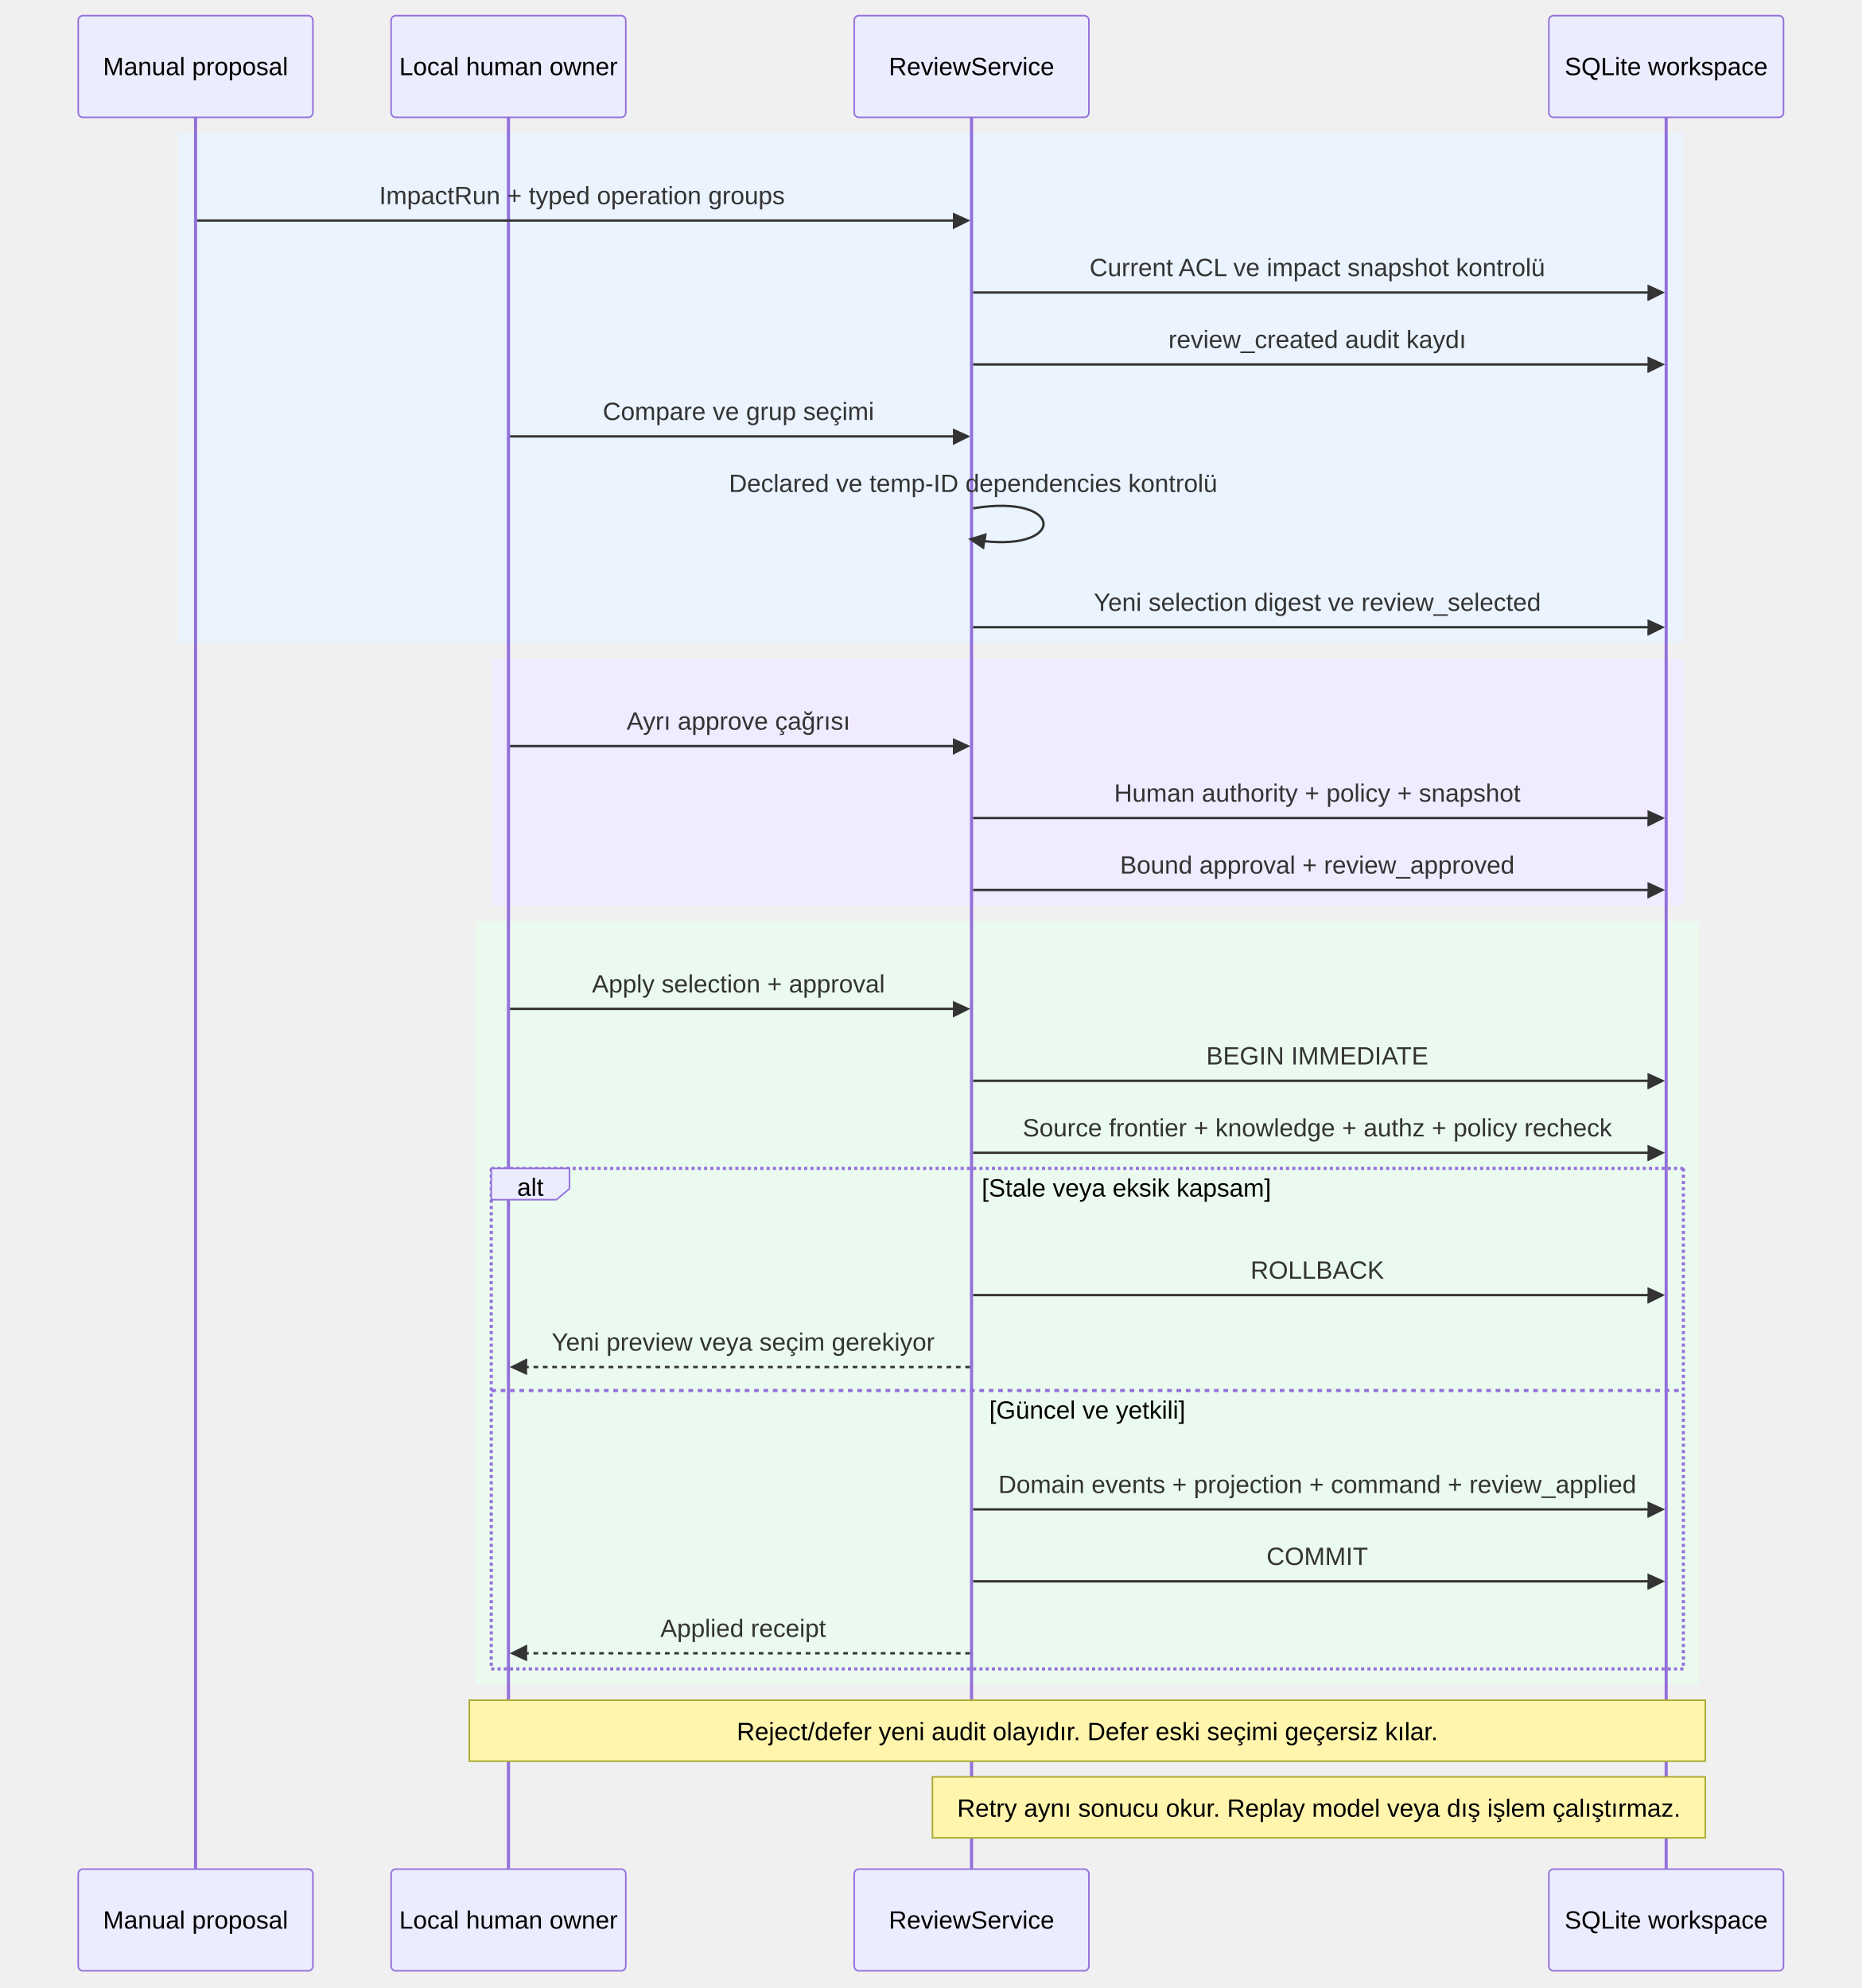
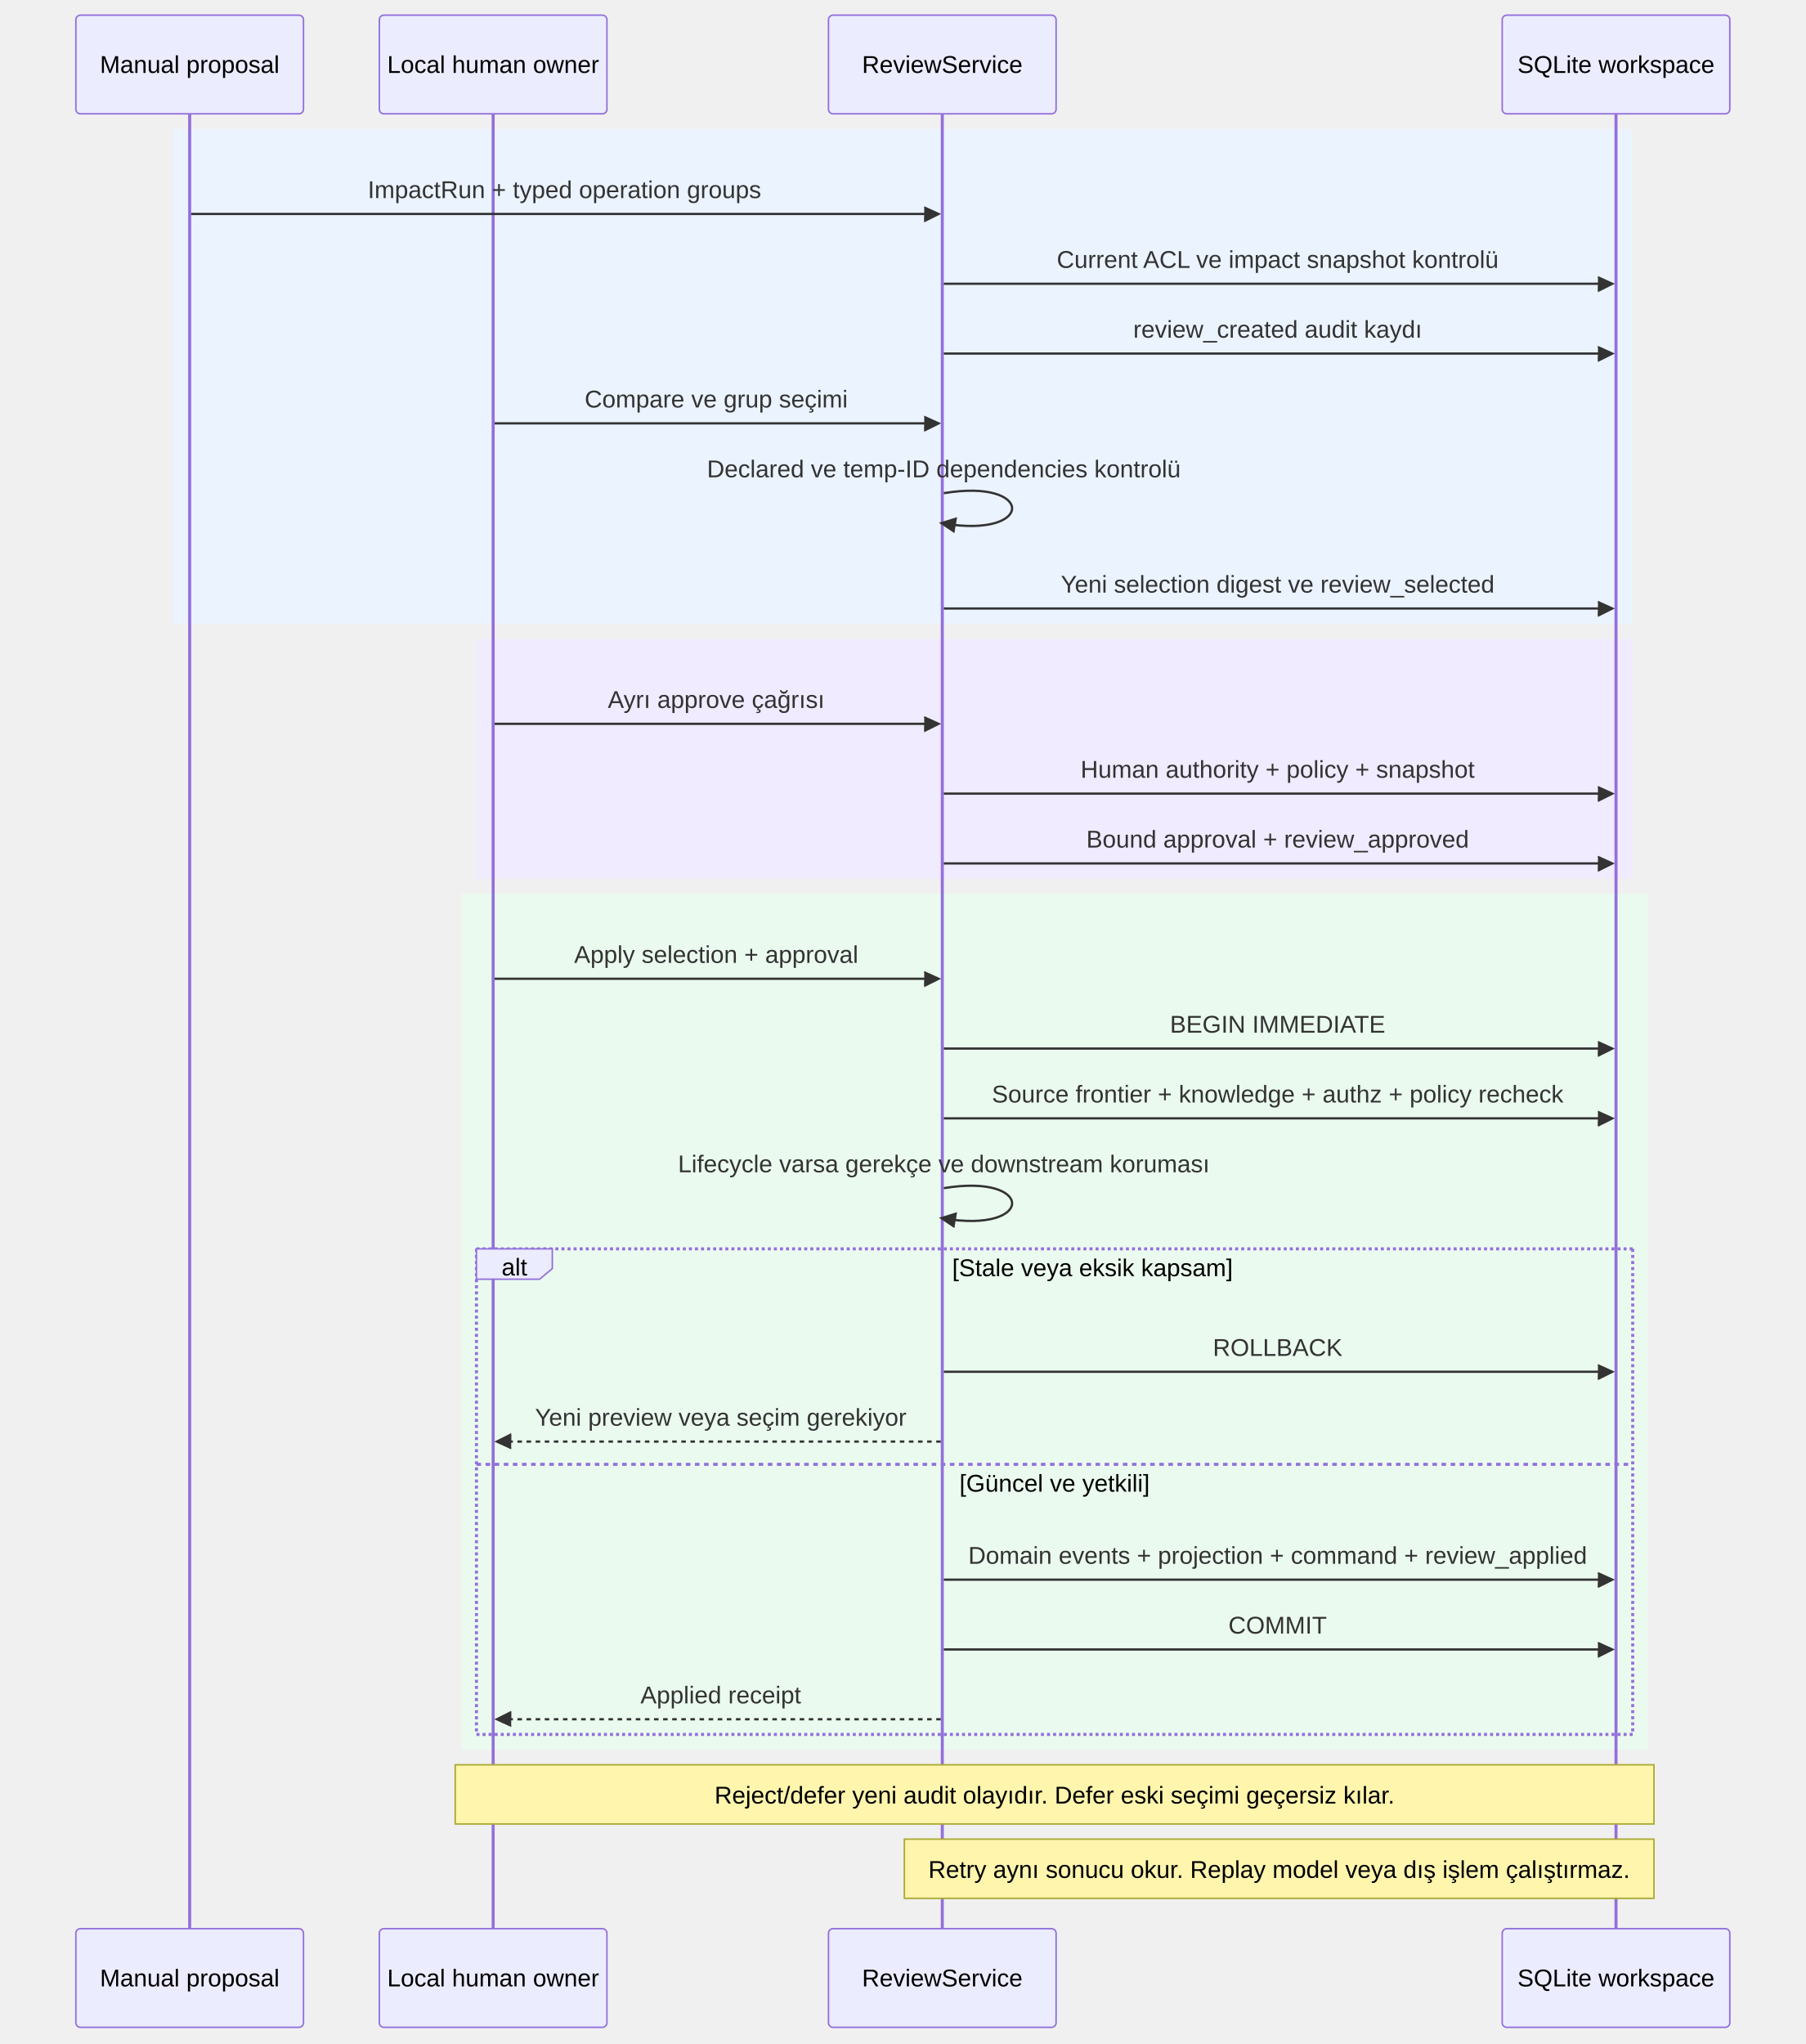
- <svg xmlns="http://www.w3.org/2000/svg" id="review0" width="100%" style="max-width: 1190px;" viewBox="-50 -10 1190 1271" role="graphics-document document" aria-roledescription="sequence" aria-describedby="chart-desc-review0" aria-labelledby="chart-title-review0">
-   <rect x="254" y="579" fill="rgb(235, 250, 239)" width="782" height="488" class="rect" />
+ <svg xmlns="http://www.w3.org/2000/svg" id="review0" width="100%" style="max-width: 1190px;" viewBox="-50 -10 1190 1347" role="graphics-document document" aria-roledescription="sequence" aria-describedby="chart-desc-review0" aria-labelledby="chart-title-review0">
+   <rect x="254" y="579" fill="rgb(235, 250, 239)" width="782" height="564" class="rect" />
  <rect x="264" y="411" fill="rgb(240, 235, 255)" width="762" height="158" class="rect" />
  <rect x="64" y="75" fill="rgb(235, 243, 255)" width="962" height="326" class="rect" />
  <g>
-     <rect x="940" y="1185" fill="#eaeaea" stroke="#666" width="150" height="65" name="S" rx="3" ry="3" class="actor actor-bottom" />
-     <text x="1015" y="1217.5" dominant-baseline="central" alignment-baseline="central" class="actor actor-box" style="text-anchor: middle; font-size: 16px; font-weight: 400;">
+     <rect x="940" y="1261" fill="#eaeaea" stroke="#666" width="150" height="65" name="S" rx="3" ry="3" class="actor actor-bottom" />
+     <text x="1015" y="1293.5" dominant-baseline="central" alignment-baseline="central" class="actor actor-box" style="text-anchor: middle; font-size: 16px; font-weight: 400;">
      <tspan x="1015" dy="0">SQLite workspace</tspan>
    </text>
  </g>
  <g>
-     <rect x="496" y="1185" fill="#eaeaea" stroke="#666" width="150" height="65" name="R" rx="3" ry="3" class="actor actor-bottom" />
-     <text x="571" y="1217.5" dominant-baseline="central" alignment-baseline="central" class="actor actor-box" style="text-anchor: middle; font-size: 16px; font-weight: 400;">
+     <rect x="496" y="1261" fill="#eaeaea" stroke="#666" width="150" height="65" name="R" rx="3" ry="3" class="actor actor-bottom" />
+     <text x="571" y="1293.5" dominant-baseline="central" alignment-baseline="central" class="actor actor-box" style="text-anchor: middle; font-size: 16px; font-weight: 400;">
      <tspan x="571" dy="0">ReviewService</tspan>
    </text>
  </g>
  <g>
-     <rect x="200" y="1185" fill="#eaeaea" stroke="#666" width="150" height="65" name="H" rx="3" ry="3" class="actor actor-bottom" />
-     <text x="275" y="1217.5" dominant-baseline="central" alignment-baseline="central" class="actor actor-box" style="text-anchor: middle; font-size: 16px; font-weight: 400;">
+     <rect x="200" y="1261" fill="#eaeaea" stroke="#666" width="150" height="65" name="H" rx="3" ry="3" class="actor actor-bottom" />
+     <text x="275" y="1293.5" dominant-baseline="central" alignment-baseline="central" class="actor actor-box" style="text-anchor: middle; font-size: 16px; font-weight: 400;">
      <tspan x="275" dy="0">Local human owner</tspan>
    </text>
  </g>
  <g>
-     <rect x="0" y="1185" fill="#eaeaea" stroke="#666" width="150" height="65" name="P" rx="3" ry="3" class="actor actor-bottom" />
-     <text x="75" y="1217.5" dominant-baseline="central" alignment-baseline="central" class="actor actor-box" style="text-anchor: middle; font-size: 16px; font-weight: 400;">
+     <rect x="0" y="1261" fill="#eaeaea" stroke="#666" width="150" height="65" name="P" rx="3" ry="3" class="actor actor-bottom" />
+     <text x="75" y="1293.5" dominant-baseline="central" alignment-baseline="central" class="actor actor-box" style="text-anchor: middle; font-size: 16px; font-weight: 400;">
      <tspan x="75" dy="0">Manual proposal</tspan>
    </text>
  </g>
  <g>
-     <line id="actor3" x1="1015" y1="65" x2="1015" y2="1185" class="actor-line 200" stroke-width="0.5px" stroke="#999" name="S" data-et="life-line" data-id="S" />
+     <line id="actor3" x1="1015" y1="65" x2="1015" y2="1261" class="actor-line 200" stroke-width="0.5px" stroke="#999" name="S" data-et="life-line" data-id="S" />
    <g id="root-3" data-et="participant" data-type="participant" data-id="S">
      <rect x="940" y="0" fill="#eaeaea" stroke="#666" width="150" height="65" name="S" rx="3" ry="3" class="actor actor-top" />
      <text x="1015" y="32.5" dominant-baseline="central" alignment-baseline="central" class="actor actor-box" style="text-anchor: middle; font-size: 16px; font-weight: 400;">
        <tspan x="1015" dy="0">SQLite workspace</tspan>
      </text>
    </g>
  </g>
  <g>
-     <line id="actor2" x1="571" y1="65" x2="571" y2="1185" class="actor-line 200" stroke-width="0.5px" stroke="#999" name="R" data-et="life-line" data-id="R" />
+     <line id="actor2" x1="571" y1="65" x2="571" y2="1261" class="actor-line 200" stroke-width="0.5px" stroke="#999" name="R" data-et="life-line" data-id="R" />
    <g id="root-2" data-et="participant" data-type="participant" data-id="R">
      <rect x="496" y="0" fill="#eaeaea" stroke="#666" width="150" height="65" name="R" rx="3" ry="3" class="actor actor-top" />
      <text x="571" y="32.5" dominant-baseline="central" alignment-baseline="central" class="actor actor-box" style="text-anchor: middle; font-size: 16px; font-weight: 400;">
        <tspan x="571" dy="0">ReviewService</tspan>
      </text>
    </g>
  </g>
  <g>
-     <line id="actor1" x1="275" y1="65" x2="275" y2="1185" class="actor-line 200" stroke-width="0.5px" stroke="#999" name="H" data-et="life-line" data-id="H" />
+     <line id="actor1" x1="275" y1="65" x2="275" y2="1261" class="actor-line 200" stroke-width="0.5px" stroke="#999" name="H" data-et="life-line" data-id="H" />
    <g id="root-1" data-et="participant" data-type="participant" data-id="H">
      <rect x="200" y="0" fill="#eaeaea" stroke="#666" width="150" height="65" name="H" rx="3" ry="3" class="actor actor-top" />
      <text x="275" y="32.5" dominant-baseline="central" alignment-baseline="central" class="actor actor-box" style="text-anchor: middle; font-size: 16px; font-weight: 400;">
        <tspan x="275" dy="0">Local human owner</tspan>
      </text>
    </g>
  </g>
  <g>
-     <line id="actor0" x1="75" y1="65" x2="75" y2="1185" class="actor-line 200" stroke-width="0.5px" stroke="#999" name="P" data-et="life-line" data-id="P" />
+     <line id="actor0" x1="75" y1="65" x2="75" y2="1261" class="actor-line 200" stroke-width="0.5px" stroke="#999" name="P" data-et="life-line" data-id="P" />
    <g id="root-0" data-et="participant" data-type="participant" data-id="P">
      <rect x="0" y="0" fill="#eaeaea" stroke="#666" width="150" height="65" name="P" rx="3" ry="3" class="actor actor-top" />
      <text x="75" y="32.5" dominant-baseline="central" alignment-baseline="central" class="actor actor-box" style="text-anchor: middle; font-size: 16px; font-weight: 400;">
        <tspan x="75" dy="0">Manual proposal</tspan>
      </text>
    </g>
  </g>
  <style>#review0{font-family:"trebuchet ms",verdana,arial,sans-serif;font-size:16px;fill:#333;}@keyframes edge-animation-frame{from{stroke-dashoffset:0;}}@keyframes dash{to{stroke-dashoffset:0;}}#review0 .edge-animation-slow{stroke-dasharray:9,5!important;stroke-dashoffset:900;animation:dash 50s linear infinite;stroke-linecap:round;}#review0 .edge-animation-fast{stroke-dasharray:9,5!important;stroke-dashoffset:900;animation:dash 20s linear infinite;stroke-linecap:round;}#review0 .error-icon{fill:#552222;}#review0 .error-text{fill:#552222;stroke:#552222;}#review0 .edge-thickness-normal{stroke-width:1px;}#review0 .edge-thickness-thick{stroke-width:3.5px;}#review0 .edge-pattern-solid{stroke-dasharray:0;}#review0 .edge-thickness-invisible{stroke-width:0;fill:none;}#review0 .edge-pattern-dashed{stroke-dasharray:3;}#review0 .edge-pattern-dotted{stroke-dasharray:2;}#review0 .marker{fill:#333333;stroke:#333333;}#review0 .marker.cross{stroke:#333333;}#review0 svg{font-family:"trebuchet ms",verdana,arial,sans-serif;font-size:16px;}#review0 p{margin:0;}#review0 .actor{stroke:#9370DB;fill:#ECECFF;stroke-width:1;}#review0 rect.actor.outer-path[data-look="neo"]{filter:drop-shadow(1px 2px 2px rgba(185, 185, 185, 1));}#review0 rect.note[data-look="neo"]{stroke:#aaaa33;fill:#fff5ad;filter:drop-shadow(1px 2px 2px rgba(185, 185, 185, 1));}#review0 text.actor&gt;tspan{fill:black;stroke:none;}#review0 .actor-line{stroke:#9370DB;}#review0 .innerArc{stroke-width:1.5;stroke-dasharray:none;}#review0 .messageLine0{stroke-width:1.5;stroke-dasharray:none;stroke:#333;}#review0 .messageLine1{stroke-width:1.5;stroke-dasharray:2,2;stroke:#333;}#review0 [id$="-arrowhead"] path{fill:#333;stroke:#333;}#review0 .sequenceNumber{fill:white;}#review0 [id$="-sequencenumber"]{fill:#333;}#review0 [id$="-crosshead"] path{fill:#333;stroke:#333;}#review0 .messageText{fill:#333;stroke:none;}#review0 .labelBox{stroke:#9370DB;fill:#ECECFF;filter:none;}#review0 .labelText,#review0 .labelText&gt;tspan{fill:black;stroke:none;}#review0 .loopText,#review0 .loopText&gt;tspan{fill:black;stroke:none;}#review0 .sectionTitle,#review0 .sectionTitle&gt;tspan{fill:black;stroke:none;}#review0 .loopLine{stroke-width:2px;stroke-dasharray:2,2;stroke:#9370DB;fill:#9370DB;}#review0 .note{stroke:#aaaa33;fill:#fff5ad;}#review0 .noteText,#review0 .noteText&gt;tspan{fill:black;stroke:none;font-weight:normal;}#review0 .activation0{fill:#f4f4f4;stroke:#666;}#review0 .activation1{fill:#f4f4f4;stroke:#666;}#review0 .activation2{fill:#f4f4f4;stroke:#666;}#review0 .actorPopupMenu{position:absolute;}#review0 .actorPopupMenuPanel{position:absolute;fill:#ECECFF;box-shadow:0px 8px 16px 0px rgba(0,0,0,0.2);filter:drop-shadow(3px 5px 2px rgb(0 0 0 / 0.4));}#review0 .actor-man circle,#review0 line{fill:#ECECFF;stroke-width:2px;}#review0 g rect.rect{filter:drop-shadow(1px 2px 2px rgba(185, 185, 185, 1));stroke:#9370DB;}#review0 .node .neo-node{stroke:#9370DB;}#review0 [data-look="neo"].node rect,#review0 [data-look="neo"].cluster rect,#review0 [data-look="neo"].node polygon{stroke:#9370DB;filter:drop-shadow(1px 2px 2px rgba(185, 185, 185, 1));}#review0 [data-look="neo"].swimlane.cluster rect{filter:none;}#review0 [data-look="neo"].node path{stroke:#9370DB;stroke-width:1px;}#review0 [data-look="neo"].node .outer-path{filter:drop-shadow(1px 2px 2px rgba(185, 185, 185, 1));}#review0 [data-look="neo"].node .neo-line path{stroke:#9370DB;filter:none;}#review0 [data-look="neo"].node circle{stroke:#9370DB;filter:drop-shadow(1px 2px 2px rgba(185, 185, 185, 1));}#review0 [data-look="neo"].node circle .state-start{fill:#000000;}#review0 [data-look="neo"].icon-shape .icon{fill:#9370DB;filter:drop-shadow(1px 2px 2px rgba(185, 185, 185, 1));}#review0 [data-look="neo"].icon-shape .icon-neo path{stroke:#9370DB;filter:drop-shadow(1px 2px 2px rgba(185, 185, 185, 1));}#review0 :root{--mermaid-font-family:"trebuchet ms",verdana,arial,sans-serif;}</style>
  <g />
  <defs>
    <symbol id="review0-computer" width="24" height="24">
      <path transform="scale(.5)" d="M2 2v13h20v-13h-20zm18 11h-16v-9h16v9zm-10.228 6l.466-1h3.524l.467 1h-4.457zm14.228 3h-24l2-6h2.104l-1.33 4h18.45l-1.297-4h2.073l2 6zm-5-10h-14v-7h14v7z" />
    </symbol>
  </defs>
  <defs>
    <symbol id="review0-database" fill-rule="evenodd" clip-rule="evenodd">
      <path transform="scale(.5)" d="M12.258.001l.256.004.255.005.253.008.251.01.249.012.247.015.246.016.242.019.241.02.239.023.236.024.233.027.231.028.229.031.225.032.223.034.22.036.217.038.214.04.211.041.208.043.205.045.201.046.198.048.194.05.191.051.187.053.183.054.18.056.175.057.172.059.168.06.163.061.16.063.155.064.15.066.074.033.073.033.071.034.07.034.069.035.068.035.067.035.066.035.064.036.064.036.062.036.06.036.06.037.058.037.058.037.055.038.055.038.053.038.052.038.051.039.05.039.048.039.047.039.045.04.044.04.043.04.041.04.04.041.039.041.037.041.036.041.034.041.033.042.032.042.03.042.029.042.027.042.026.043.024.043.023.043.021.043.02.043.018.044.017.043.015.044.013.044.012.044.011.045.009.044.007.045.006.045.004.045.002.045.001.045v17l-.001.045-.002.045-.004.045-.006.045-.007.045-.009.044-.011.045-.012.044-.013.044-.015.044-.017.043-.018.044-.02.043-.021.043-.023.043-.024.043-.026.043-.027.042-.029.042-.03.042-.032.042-.033.042-.034.041-.036.041-.037.041-.039.041-.04.041-.041.04-.043.04-.044.04-.045.04-.047.039-.048.039-.05.039-.051.039-.052.038-.053.038-.055.038-.055.038-.058.037-.058.037-.06.037-.06.036-.062.036-.064.036-.064.036-.066.035-.067.035-.068.035-.069.035-.07.034-.071.034-.073.033-.074.033-.15.066-.155.064-.16.063-.163.061-.168.06-.172.059-.175.057-.18.056-.183.054-.187.053-.191.051-.194.05-.198.048-.201.046-.205.045-.208.043-.211.041-.214.04-.217.038-.22.036-.223.034-.225.032-.229.031-.231.028-.233.027-.236.024-.239.023-.241.02-.242.019-.246.016-.247.015-.249.012-.251.01-.253.008-.255.005-.256.004-.258.001-.258-.001-.256-.004-.255-.005-.253-.008-.251-.01-.249-.012-.247-.015-.245-.016-.243-.019-.241-.02-.238-.023-.236-.024-.234-.027-.231-.028-.228-.031-.226-.032-.223-.034-.22-.036-.217-.038-.214-.04-.211-.041-.208-.043-.204-.045-.201-.046-.198-.048-.195-.05-.19-.051-.187-.053-.184-.054-.179-.056-.176-.057-.172-.059-.167-.06-.164-.061-.159-.063-.155-.064-.151-.066-.074-.033-.072-.033-.072-.034-.07-.034-.069-.035-.068-.035-.067-.035-.066-.035-.064-.036-.063-.036-.062-.036-.061-.036-.06-.037-.058-.037-.057-.037-.056-.038-.055-.038-.053-.038-.052-.038-.051-.039-.049-.039-.049-.039-.046-.039-.046-.04-.044-.04-.043-.04-.041-.04-.04-.041-.039-.041-.037-.041-.036-.041-.034-.041-.033-.042-.032-.042-.03-.042-.029-.042-.027-.042-.026-.043-.024-.043-.023-.043-.021-.043-.02-.043-.018-.044-.017-.043-.015-.044-.013-.044-.012-.044-.011-.045-.009-.044-.007-.045-.006-.045-.004-.045-.002-.045-.001-.045v-17l.001-.045.002-.045.004-.045.006-.045.007-.045.009-.044.011-.045.012-.044.013-.044.015-.044.017-.043.018-.044.02-.043.021-.043.023-.043.024-.043.026-.043.027-.042.029-.042.03-.042.032-.042.033-.042.034-.041.036-.041.037-.041.039-.041.04-.041.041-.04.043-.04.044-.04.046-.04.046-.039.049-.039.049-.039.051-.039.052-.038.053-.038.055-.038.056-.038.057-.037.058-.037.06-.037.061-.036.062-.036.063-.036.064-.036.066-.035.067-.035.068-.035.069-.035.07-.034.072-.034.072-.033.074-.033.151-.066.155-.064.159-.063.164-.061.167-.06.172-.059.176-.057.179-.056.184-.054.187-.053.19-.051.195-.05.198-.048.201-.046.204-.045.208-.043.211-.041.214-.04.217-.038.22-.036.223-.034.226-.032.228-.031.231-.028.234-.027.236-.024.238-.023.241-.02.243-.019.245-.016.247-.015.249-.012.251-.01.253-.008.255-.005.256-.004.258-.001.258.001zm-9.258 20.499v.01l.001.021.003.021.004.022.005.021.006.022.007.022.009.023.01.022.011.023.012.023.013.023.015.023.016.024.017.023.018.024.019.024.021.024.022.025.023.024.024.025.052.049.056.05.061.051.066.051.07.051.075.051.079.052.084.052.088.052.092.052.097.052.102.051.105.052.11.052.114.051.119.051.123.051.127.05.131.05.135.05.139.048.144.049.147.047.152.047.155.047.16.045.163.045.167.043.171.043.176.041.178.041.183.039.187.039.19.037.194.035.197.035.202.033.204.031.209.03.212.029.216.027.219.025.222.024.226.021.23.02.233.018.236.016.24.015.243.012.246.01.249.008.253.005.256.004.259.001.26-.001.257-.004.254-.005.25-.008.247-.011.244-.012.241-.014.237-.016.233-.018.231-.021.226-.021.224-.024.22-.026.216-.027.212-.028.21-.031.205-.031.202-.034.198-.034.194-.036.191-.037.187-.039.183-.04.179-.04.175-.042.172-.043.168-.044.163-.045.16-.046.155-.046.152-.047.148-.048.143-.049.139-.049.136-.05.131-.05.126-.05.123-.051.118-.052.114-.051.11-.052.106-.052.101-.052.096-.052.092-.052.088-.053.083-.051.079-.052.074-.052.07-.051.065-.051.06-.051.056-.05.051-.05.023-.024.023-.025.021-.024.02-.024.019-.024.018-.024.017-.024.015-.023.014-.024.013-.023.012-.023.01-.023.01-.022.008-.022.006-.022.006-.022.004-.022.004-.021.001-.021.001-.021v-4.127l-.077.055-.08.053-.083.054-.085.053-.087.052-.09.052-.093.051-.095.05-.097.05-.1.049-.102.049-.105.048-.106.047-.109.047-.111.046-.114.045-.115.045-.118.044-.12.043-.122.042-.124.042-.126.041-.128.04-.13.04-.132.038-.134.038-.135.037-.138.037-.139.035-.142.035-.143.034-.144.033-.147.032-.148.031-.15.03-.151.03-.153.029-.154.027-.156.027-.158.026-.159.025-.161.024-.162.023-.163.022-.165.021-.166.02-.167.019-.169.018-.169.017-.171.016-.173.015-.173.014-.175.013-.175.012-.177.011-.178.01-.179.008-.179.008-.181.006-.182.005-.182.004-.184.003-.184.002h-.37l-.184-.002-.184-.003-.182-.004-.182-.005-.181-.006-.179-.008-.179-.008-.178-.01-.176-.011-.176-.012-.175-.013-.173-.014-.172-.015-.171-.016-.17-.017-.169-.018-.167-.019-.166-.02-.165-.021-.163-.022-.162-.023-.161-.024-.159-.025-.157-.026-.156-.027-.155-.027-.153-.029-.151-.03-.15-.03-.148-.031-.146-.032-.145-.033-.143-.034-.141-.035-.14-.035-.137-.037-.136-.037-.134-.038-.132-.038-.13-.04-.128-.04-.126-.041-.124-.042-.122-.042-.12-.044-.117-.043-.116-.045-.113-.045-.112-.046-.109-.047-.106-.047-.105-.048-.102-.049-.1-.049-.097-.05-.095-.05-.093-.052-.09-.051-.087-.052-.085-.053-.083-.054-.08-.054-.077-.054v4.127zm0-5.654v.011l.001.021.003.021.004.021.005.022.006.022.007.022.009.022.01.022.011.023.012.023.013.023.015.024.016.023.017.024.018.024.019.024.021.024.022.024.023.025.024.024.052.05.056.05.061.05.066.051.07.051.075.052.079.051.084.052.088.052.092.052.097.052.102.052.105.052.11.051.114.051.119.052.123.05.127.051.131.05.135.049.139.049.144.048.147.048.152.047.155.046.16.045.163.045.167.044.171.042.176.042.178.04.183.04.187.038.19.037.194.036.197.034.202.033.204.032.209.03.212.028.216.027.219.025.222.024.226.022.23.02.233.018.236.016.24.014.243.012.246.01.249.008.253.006.256.003.259.001.26-.001.257-.003.254-.006.25-.008.247-.01.244-.012.241-.015.237-.016.233-.018.231-.02.226-.022.224-.024.22-.025.216-.027.212-.029.21-.03.205-.032.202-.033.198-.035.194-.036.191-.037.187-.039.183-.039.179-.041.175-.042.172-.043.168-.044.163-.045.16-.045.155-.047.152-.047.148-.048.143-.048.139-.05.136-.049.131-.05.126-.051.123-.051.118-.051.114-.052.11-.052.106-.052.101-.052.096-.052.092-.052.088-.052.083-.052.079-.052.074-.051.07-.052.065-.051.06-.05.056-.051.051-.049.023-.025.023-.024.021-.025.02-.024.019-.024.018-.024.017-.024.015-.023.014-.023.013-.024.012-.022.01-.023.01-.023.008-.022.006-.022.006-.022.004-.021.004-.022.001-.021.001-.021v-4.139l-.077.054-.08.054-.083.054-.085.052-.087.053-.09.051-.093.051-.095.051-.097.05-.1.049-.102.049-.105.048-.106.047-.109.047-.111.046-.114.045-.115.044-.118.044-.12.044-.122.042-.124.042-.126.041-.128.04-.13.039-.132.039-.134.038-.135.037-.138.036-.139.036-.142.035-.143.033-.144.033-.147.033-.148.031-.15.03-.151.03-.153.028-.154.028-.156.027-.158.026-.159.025-.161.024-.162.023-.163.022-.165.021-.166.02-.167.019-.169.018-.169.017-.171.016-.173.015-.173.014-.175.013-.175.012-.177.011-.178.009-.179.009-.179.007-.181.007-.182.005-.182.004-.184.003-.184.002h-.37l-.184-.002-.184-.003-.182-.004-.182-.005-.181-.007-.179-.007-.179-.009-.178-.009-.176-.011-.176-.012-.175-.013-.173-.014-.172-.015-.171-.016-.17-.017-.169-.018-.167-.019-.166-.02-.165-.021-.163-.022-.162-.023-.161-.024-.159-.025-.157-.026-.156-.027-.155-.028-.153-.028-.151-.03-.15-.03-.148-.031-.146-.033-.145-.033-.143-.033-.141-.035-.14-.036-.137-.036-.136-.037-.134-.038-.132-.039-.13-.039-.128-.04-.126-.041-.124-.042-.122-.043-.12-.043-.117-.044-.116-.044-.113-.046-.112-.046-.109-.046-.106-.047-.105-.048-.102-.049-.1-.049-.097-.05-.095-.051-.093-.051-.09-.051-.087-.053-.085-.052-.083-.054-.08-.054-.077-.054v4.139zm0-5.666v.011l.001.02.003.022.004.021.005.022.006.021.007.022.009.023.01.022.011.023.012.023.013.023.015.023.016.024.017.024.018.023.019.024.021.025.022.024.023.024.024.025.052.05.056.05.061.05.066.051.07.051.075.052.079.051.084.052.088.052.092.052.097.052.102.052.105.051.11.052.114.051.119.051.123.051.127.05.131.05.135.05.139.049.144.048.147.048.152.047.155.046.16.045.163.045.167.043.171.043.176.042.178.04.183.04.187.038.19.037.194.036.197.034.202.033.204.032.209.03.212.028.216.027.219.025.222.024.226.021.23.02.233.018.236.017.24.014.243.012.246.01.249.008.253.006.256.003.259.001.26-.001.257-.003.254-.006.25-.008.247-.01.244-.013.241-.014.237-.016.233-.018.231-.02.226-.022.224-.024.22-.025.216-.027.212-.029.21-.03.205-.032.202-.033.198-.035.194-.036.191-.037.187-.039.183-.039.179-.041.175-.042.172-.043.168-.044.163-.045.16-.045.155-.047.152-.047.148-.048.143-.049.139-.049.136-.049.131-.051.126-.05.123-.051.118-.052.114-.051.11-.052.106-.052.101-.052.096-.052.092-.052.088-.052.083-.052.079-.052.074-.052.07-.051.065-.051.06-.051.056-.05.051-.049.023-.025.023-.025.021-.024.02-.024.019-.024.018-.024.017-.024.015-.023.014-.024.013-.023.012-.023.01-.022.01-.023.008-.022.006-.022.006-.022.004-.022.004-.021.001-.021.001-.021v-4.153l-.077.054-.08.054-.083.053-.085.053-.087.053-.09.051-.093.051-.095.051-.097.05-.1.049-.102.048-.105.048-.106.048-.109.046-.111.046-.114.046-.115.044-.118.044-.12.043-.122.043-.124.042-.126.041-.128.04-.13.039-.132.039-.134.038-.135.037-.138.036-.139.036-.142.034-.143.034-.144.033-.147.032-.148.032-.15.03-.151.03-.153.028-.154.028-.156.027-.158.026-.159.024-.161.024-.162.023-.163.023-.165.021-.166.02-.167.019-.169.018-.169.017-.171.016-.173.015-.173.014-.175.013-.175.012-.177.01-.178.01-.179.009-.179.007-.181.006-.182.006-.182.004-.184.003-.184.001-.185.001-.185-.001-.184-.001-.184-.003-.182-.004-.182-.006-.181-.006-.179-.007-.179-.009-.178-.01-.176-.01-.176-.012-.175-.013-.173-.014-.172-.015-.171-.016-.17-.017-.169-.018-.167-.019-.166-.02-.165-.021-.163-.023-.162-.023-.161-.024-.159-.024-.157-.026-.156-.027-.155-.028-.153-.028-.151-.03-.15-.03-.148-.032-.146-.032-.145-.033-.143-.034-.141-.034-.14-.036-.137-.036-.136-.037-.134-.038-.132-.039-.13-.039-.128-.041-.126-.041-.124-.041-.122-.043-.12-.043-.117-.044-.116-.044-.113-.046-.112-.046-.109-.046-.106-.048-.105-.048-.102-.048-.1-.05-.097-.049-.095-.051-.093-.051-.09-.052-.087-.052-.085-.053-.083-.053-.08-.054-.077-.054v4.153zm8.74-8.179l-.257.004-.254.005-.25.008-.247.011-.244.012-.241.014-.237.016-.233.018-.231.021-.226.022-.224.023-.22.026-.216.027-.212.028-.21.031-.205.032-.202.033-.198.034-.194.036-.191.038-.187.038-.183.04-.179.041-.175.042-.172.043-.168.043-.163.045-.16.046-.155.046-.152.048-.148.048-.143.048-.139.049-.136.05-.131.05-.126.051-.123.051-.118.051-.114.052-.11.052-.106.052-.101.052-.096.052-.092.052-.088.052-.083.052-.079.052-.074.051-.07.052-.065.051-.06.05-.056.05-.051.05-.023.025-.023.024-.021.024-.02.025-.019.024-.018.024-.017.023-.015.024-.014.023-.013.023-.012.023-.01.023-.01.022-.008.022-.006.023-.006.021-.004.022-.004.021-.001.021-.001.021.001.021.001.021.004.021.004.022.006.021.006.023.008.022.01.022.01.023.012.023.013.023.014.023.015.024.017.023.018.024.019.024.02.025.021.024.023.024.023.025.051.05.056.05.06.05.065.051.07.052.074.051.079.052.083.052.088.052.092.052.096.052.101.052.106.052.11.052.114.052.118.051.123.051.126.051.131.05.136.05.139.049.143.048.148.048.152.048.155.046.16.046.163.045.168.043.172.043.175.042.179.041.183.04.187.038.191.038.194.036.198.034.202.033.205.032.21.031.212.028.216.027.22.026.224.023.226.022.231.021.233.018.237.016.241.014.244.012.247.011.25.008.254.005.257.004.26.001.26-.001.257-.004.254-.005.25-.008.247-.011.244-.012.241-.014.237-.016.233-.018.231-.021.226-.022.224-.023.22-.026.216-.027.212-.028.21-.031.205-.032.202-.033.198-.034.194-.036.191-.038.187-.038.183-.04.179-.041.175-.042.172-.043.168-.043.163-.045.16-.046.155-.046.152-.048.148-.048.143-.048.139-.049.136-.05.131-.05.126-.051.123-.051.118-.051.114-.052.11-.052.106-.052.101-.052.096-.052.092-.052.088-.052.083-.052.079-.052.074-.051.07-.052.065-.051.06-.05.056-.05.051-.05.023-.025.023-.024.021-.024.02-.025.019-.024.018-.024.017-.023.015-.024.014-.023.013-.023.012-.023.01-.023.01-.022.008-.022.006-.023.006-.021.004-.022.004-.021.001-.021.001-.021-.001-.021-.001-.021-.004-.021-.004-.022-.006-.021-.006-.023-.008-.022-.01-.022-.01-.023-.012-.023-.013-.023-.014-.023-.015-.024-.017-.023-.018-.024-.019-.024-.02-.025-.021-.024-.023-.024-.023-.025-.051-.05-.056-.05-.06-.05-.065-.051-.07-.052-.074-.051-.079-.052-.083-.052-.088-.052-.092-.052-.096-.052-.101-.052-.106-.052-.11-.052-.114-.052-.118-.051-.123-.051-.126-.051-.131-.05-.136-.05-.139-.049-.143-.048-.148-.048-.152-.048-.155-.046-.16-.046-.163-.045-.168-.043-.172-.043-.175-.042-.179-.041-.183-.04-.187-.038-.191-.038-.194-.036-.198-.034-.202-.033-.205-.032-.21-.031-.212-.028-.216-.027-.22-.026-.224-.023-.226-.022-.231-.021-.233-.018-.237-.016-.241-.014-.244-.012-.247-.011-.25-.008-.254-.005-.257-.004-.26-.001-.26.001z" />
    </symbol>
  </defs>
  <defs>
    <symbol id="review0-clock" width="24" height="24">
      <path transform="scale(.5)" d="M12 2c5.514 0 10 4.486 10 10s-4.486 10-10 10-10-4.486-10-10 4.486-10 10-10zm0-2c-6.627 0-12 5.373-12 12s5.373 12 12 12 12-5.373 12-12-5.373-12-12-12zm5.848 12.459c.202.038.202.333.001.372-1.907.361-6.045 1.111-6.547 1.111-.719 0-1.301-.582-1.301-1.301 0-.512.77-5.447 1.125-7.445.034-.192.312-.181.343.014l.985 6.238 5.394 1.011z" />
    </symbol>
  </defs>
  <defs>
    <marker id="review0-arrowhead" refX="7.9" refY="5" markerUnits="userSpaceOnUse" markerWidth="12" markerHeight="12" orient="auto-start-reverse">
      <path d="M -1 0 L 10 5 L 0 10 z" />
    </marker>
  </defs>
  <defs>
    <marker id="review0-crosshead" markerWidth="15" markerHeight="8" orient="auto" refX="4" refY="4.5">
      <path fill="none" stroke="#000000" stroke-width="1pt" d="M 1,2 L 6,7 M 6,2 L 1,7" style="stroke-dasharray: 0, 0;" />
    </marker>
  </defs>
  <defs>
    <marker id="review0-filled-head" refX="15.5" refY="7" markerWidth="20" markerHeight="28" orient="auto">
      <path d="M 18,7 L9,13 L14,7 L9,1 Z" />
    </marker>
  </defs>
  <defs>
    <marker id="review0-sequencenumber" refX="15" refY="15" markerWidth="60" markerHeight="40" orient="auto">
      <circle cx="15" cy="15" r="6" />
    </marker>
  </defs>
  <defs>
    <marker id="review0-solidTopArrowHead" refX="7.9" refY="7.25" markerUnits="userSpaceOnUse" markerWidth="12" markerHeight="12" orient="auto-start-reverse">
      <path d="M 0 0 L 10 8 L 0 8 z" />
    </marker>
  </defs>
  <defs>
    <marker id="review0-solidBottomArrowHead" refX="7.9" refY="0.75" markerUnits="userSpaceOnUse" markerWidth="12" markerHeight="12" orient="auto-start-reverse">
      <path d="M 0 0 L 10 0 L 0 8 z" />
    </marker>
  </defs>
  <defs>
    <marker id="review0-stickTopArrowHead" refX="7.5" refY="7" markerUnits="userSpaceOnUse" markerWidth="12" markerHeight="12" orient="auto-start-reverse">
      <path d="M 0 0 L 7 7" stroke="black" stroke-width="1.5" fill="none" />
    </marker>
  </defs>
  <defs>
    <marker id="review0-stickBottomArrowHead" refX="7.5" refY="0" markerUnits="userSpaceOnUse" markerWidth="12" markerHeight="12" orient="auto-start-reverse">
      <path d="M 0 7 L 7 0" stroke="black" stroke-width="1.5" fill="none" />
    </marker>
  </defs>
-   <g data-et="control-structure" data-id="i24">
-     <line x1="264" y1="737" x2="1026" y2="737" class="loopLine" />
-     <line x1="1026" y1="737" x2="1026" y2="1057" class="loopLine" />
-     <line x1="264" y1="1057" x2="1026" y2="1057" class="loopLine" />
-     <line x1="264" y1="737" x2="264" y2="1057" class="loopLine" />
-     <line x1="264" y1="879" x2="1026" y2="879" class="loopLine" style="stroke-dasharray: 3, 3;" />
-     <polygon points="264,737 314,737 314,750 305.6,757 264,757" class="labelBox" />
-     <text x="289" y="750" text-anchor="middle" dominant-baseline="middle" alignment-baseline="middle" class="labelText" style="font-size: 16px; font-weight: 400;">alt</text>
-     <text x="670" y="755" text-anchor="middle" class="loopText" style="font-size: 16px; font-weight: 400;">
+   <g data-et="control-structure" data-id="i25">
+     <line x1="264" y1="813" x2="1026" y2="813" class="loopLine" />
+     <line x1="1026" y1="813" x2="1026" y2="1133" class="loopLine" />
+     <line x1="264" y1="1133" x2="1026" y2="1133" class="loopLine" />
+     <line x1="264" y1="813" x2="264" y2="1133" class="loopLine" />
+     <line x1="264" y1="955" x2="1026" y2="955" class="loopLine" style="stroke-dasharray: 3, 3;" />
+     <polygon points="264,813 314,813 314,826 305.6,833 264,833" class="labelBox" />
+     <text x="289" y="826" text-anchor="middle" dominant-baseline="middle" alignment-baseline="middle" class="labelText" style="font-size: 16px; font-weight: 400;">alt</text>
+     <text x="670" y="831" text-anchor="middle" class="loopText" style="font-size: 16px; font-weight: 400;">
      <tspan x="670">[Stale veya eksik kapsam]</tspan>
    </text>
-     <text x="645" y="897" text-anchor="middle" class="sectionTitle" style="font-size: 16px; font-weight: 400;">[Güncel ve yetkili]</text>
+     <text x="645" y="973" text-anchor="middle" class="sectionTitle" style="font-size: 16px; font-weight: 400;">[Güncel ve yetkili]</text>
  </g>
-   <g data-et="note" data-id="i26">
-     <rect x="250" y="1077" fill="#EDF2AE" stroke="#666" width="790" height="39" class="note" />
-     <text x="645" y="1082" text-anchor="middle" dominant-baseline="middle" alignment-baseline="middle" class="noteText" dy="1em" style="font-size: 16px; font-weight: 400;">
+   <g data-et="note" data-id="i27">
+     <rect x="250" y="1153" fill="#EDF2AE" stroke="#666" width="790" height="39" class="note" />
+     <text x="645" y="1158" text-anchor="middle" dominant-baseline="middle" alignment-baseline="middle" class="noteText" dy="1em" style="font-size: 16px; font-weight: 400;">
      <tspan x="645">Reject/defer yeni audit olayıdır. Defer eski seçimi geçersiz kılar.</tspan>
    </text>
  </g>
-   <g data-et="note" data-id="i27">
-     <rect x="546" y="1126" fill="#EDF2AE" stroke="#666" width="494" height="39" class="note" />
-     <text x="793" y="1131" text-anchor="middle" dominant-baseline="middle" alignment-baseline="middle" class="noteText" dy="1em" style="font-size: 16px; font-weight: 400;">
+   <g data-et="note" data-id="i28">
+     <rect x="546" y="1202" fill="#EDF2AE" stroke="#666" width="494" height="39" class="note" />
+     <text x="793" y="1207" text-anchor="middle" dominant-baseline="middle" alignment-baseline="middle" class="noteText" dy="1em" style="font-size: 16px; font-weight: 400;">
      <tspan x="793">Retry aynı sonucu okur. Replay model veya dış işlem çalıştırmaz.</tspan>
    </text>
  </g>
  <text x="322" y="100" text-anchor="middle" dominant-baseline="middle" alignment-baseline="middle" class="messageText" dy="1em" style="font-size: 16px; font-weight: 400;">ImpactRun + typed operation groups</text>
  <line x1="76" y1="131" x2="567" y2="131" class="messageLine0" data-et="message" data-id="i1" data-from="P" data-to="R" stroke-width="2" stroke="none" marker-end="url(#review0-arrowhead)" style="fill: none;" />
  <text x="792" y="146" text-anchor="middle" dominant-baseline="middle" alignment-baseline="middle" class="messageText" dy="1em" style="font-size: 16px; font-weight: 400;">Current ACL ve impact snapshot kontrolü</text>
  <line x1="572" y1="177" x2="1011" y2="177" class="messageLine0" data-et="message" data-id="i2" data-from="R" data-to="S" stroke-width="2" stroke="none" marker-end="url(#review0-arrowhead)" style="fill: none;" />
  <text x="792" y="192" text-anchor="middle" dominant-baseline="middle" alignment-baseline="middle" class="messageText" dy="1em" style="font-size: 16px; font-weight: 400;">review_created audit kaydı</text>
  <line x1="572" y1="223" x2="1011" y2="223" class="messageLine0" data-et="message" data-id="i3" data-from="R" data-to="S" stroke-width="2" stroke="none" marker-end="url(#review0-arrowhead)" style="fill: none;" />
  <text x="422" y="238" text-anchor="middle" dominant-baseline="middle" alignment-baseline="middle" class="messageText" dy="1em" style="font-size: 16px; font-weight: 400;">Compare ve grup seçimi</text>
  <line x1="276" y1="269" x2="567" y2="269" class="messageLine0" data-et="message" data-id="i4" data-from="H" data-to="R" stroke-width="2" stroke="none" marker-end="url(#review0-arrowhead)" style="fill: none;" />
  <text x="572" y="284" text-anchor="middle" dominant-baseline="middle" alignment-baseline="middle" class="messageText" dy="1em" style="font-size: 16px; font-weight: 400;">Declared ve temp-ID dependencies kontrolü</text>
  <path d="M 572,315 C 632,305 632,345 572,335" class="messageLine0" data-et="message" data-id="i5" data-from="R" data-to="R" stroke-width="2" stroke="none" marker-end="url(#review0-arrowhead)" style="fill: none;" />
  <text x="792" y="360" text-anchor="middle" dominant-baseline="middle" alignment-baseline="middle" class="messageText" dy="1em" style="font-size: 16px; font-weight: 400;">Yeni selection digest ve review_selected</text>
  <line x1="572" y1="391" x2="1011" y2="391" class="messageLine0" data-et="message" data-id="i6" data-from="R" data-to="S" stroke-width="2" stroke="none" marker-end="url(#review0-arrowhead)" style="fill: none;" />
  <text x="422" y="436" text-anchor="middle" dominant-baseline="middle" alignment-baseline="middle" class="messageText" dy="1em" style="font-size: 16px; font-weight: 400;">Ayrı approve çağrısı</text>
  <line x1="276" y1="467" x2="567" y2="467" class="messageLine0" data-et="message" data-id="i9" data-from="H" data-to="R" stroke-width="2" stroke="none" marker-end="url(#review0-arrowhead)" style="fill: none;" />
  <text x="792" y="482" text-anchor="middle" dominant-baseline="middle" alignment-baseline="middle" class="messageText" dy="1em" style="font-size: 16px; font-weight: 400;">Human authority + policy + snapshot</text>
  <line x1="572" y1="513" x2="1011" y2="513" class="messageLine0" data-et="message" data-id="i10" data-from="R" data-to="S" stroke-width="2" stroke="none" marker-end="url(#review0-arrowhead)" style="fill: none;" />
  <text x="792" y="528" text-anchor="middle" dominant-baseline="middle" alignment-baseline="middle" class="messageText" dy="1em" style="font-size: 16px; font-weight: 400;">Bound approval + review_approved</text>
  <line x1="572" y1="559" x2="1011" y2="559" class="messageLine0" data-et="message" data-id="i11" data-from="R" data-to="S" stroke-width="2" stroke="none" marker-end="url(#review0-arrowhead)" style="fill: none;" />
  <text x="422" y="604" text-anchor="middle" dominant-baseline="middle" alignment-baseline="middle" class="messageText" dy="1em" style="font-size: 16px; font-weight: 400;">Apply selection + approval</text>
  <line x1="276" y1="635" x2="567" y2="635" class="messageLine0" data-et="message" data-id="i14" data-from="H" data-to="R" stroke-width="2" stroke="none" marker-end="url(#review0-arrowhead)" style="fill: none;" />
  <text x="792" y="650" text-anchor="middle" dominant-baseline="middle" alignment-baseline="middle" class="messageText" dy="1em" style="font-size: 16px; font-weight: 400;">BEGIN IMMEDIATE</text>
  <line x1="572" y1="681" x2="1011" y2="681" class="messageLine0" data-et="message" data-id="i15" data-from="R" data-to="S" stroke-width="2" stroke="none" marker-end="url(#review0-arrowhead)" style="fill: none;" />
  <text x="792" y="696" text-anchor="middle" dominant-baseline="middle" alignment-baseline="middle" class="messageText" dy="1em" style="font-size: 16px; font-weight: 400;">Source frontier + knowledge + authz + policy recheck</text>
  <line x1="572" y1="727" x2="1011" y2="727" class="messageLine0" data-et="message" data-id="i16" data-from="R" data-to="S" stroke-width="2" stroke="none" marker-end="url(#review0-arrowhead)" style="fill: none;" />
-   <text x="792" y="787" text-anchor="middle" dominant-baseline="middle" alignment-baseline="middle" class="messageText" dy="1em" style="font-size: 16px; font-weight: 400;">ROLLBACK</text>
-   <line x1="572" y1="818" x2="1011" y2="818" class="messageLine0" data-et="message" data-id="i18" data-from="R" data-to="S" stroke-width="2" stroke="none" marker-end="url(#review0-arrowhead)" style="fill: none;" />
-   <text x="425" y="833" text-anchor="middle" dominant-baseline="middle" alignment-baseline="middle" class="messageText" dy="1em" style="font-size: 16px; font-weight: 400;">Yeni preview veya seçim gerekiyor</text>
-   <line x1="570" y1="864" x2="279" y2="864" class="messageLine1" data-et="message" data-id="i19" data-from="R" data-to="H" stroke-width="2" stroke="none" marker-end="url(#review0-arrowhead)" style="stroke-dasharray: 3, 3; fill: none;" />
-   <text x="792" y="924" text-anchor="middle" dominant-baseline="middle" alignment-baseline="middle" class="messageText" dy="1em" style="font-size: 16px; font-weight: 400;">Domain events + projection + command + review_applied</text>
-   <line x1="572" y1="955" x2="1011" y2="955" class="messageLine0" data-et="message" data-id="i21" data-from="R" data-to="S" stroke-width="2" stroke="none" marker-end="url(#review0-arrowhead)" style="fill: none;" />
-   <text x="792" y="970" text-anchor="middle" dominant-baseline="middle" alignment-baseline="middle" class="messageText" dy="1em" style="font-size: 16px; font-weight: 400;">COMMIT</text>
-   <line x1="572" y1="1001" x2="1011" y2="1001" class="messageLine0" data-et="message" data-id="i22" data-from="R" data-to="S" stroke-width="2" stroke="none" marker-end="url(#review0-arrowhead)" style="fill: none;" />
-   <text x="425" y="1016" text-anchor="middle" dominant-baseline="middle" alignment-baseline="middle" class="messageText" dy="1em" style="font-size: 16px; font-weight: 400;">Applied receipt</text>
-   <line x1="570" y1="1047" x2="279" y2="1047" class="messageLine1" data-et="message" data-id="i23" data-from="R" data-to="H" stroke-width="2" stroke="none" marker-end="url(#review0-arrowhead)" style="stroke-dasharray: 3, 3; fill: none;" />
+   <text x="572" y="742" text-anchor="middle" dominant-baseline="middle" alignment-baseline="middle" class="messageText" dy="1em" style="font-size: 16px; font-weight: 400;">Lifecycle varsa gerekçe ve downstream koruması</text>
+   <path d="M 572,773 C 632,763 632,803 572,793" class="messageLine0" data-et="message" data-id="i17" data-from="R" data-to="R" stroke-width="2" stroke="none" marker-end="url(#review0-arrowhead)" style="fill: none;" />
+   <text x="792" y="863" text-anchor="middle" dominant-baseline="middle" alignment-baseline="middle" class="messageText" dy="1em" style="font-size: 16px; font-weight: 400;">ROLLBACK</text>
+   <line x1="572" y1="894" x2="1011" y2="894" class="messageLine0" data-et="message" data-id="i19" data-from="R" data-to="S" stroke-width="2" stroke="none" marker-end="url(#review0-arrowhead)" style="fill: none;" />
+   <text x="425" y="909" text-anchor="middle" dominant-baseline="middle" alignment-baseline="middle" class="messageText" dy="1em" style="font-size: 16px; font-weight: 400;">Yeni preview veya seçim gerekiyor</text>
+   <line x1="570" y1="940" x2="279" y2="940" class="messageLine1" data-et="message" data-id="i20" data-from="R" data-to="H" stroke-width="2" stroke="none" marker-end="url(#review0-arrowhead)" style="stroke-dasharray: 3, 3; fill: none;" />
+   <text x="792" y="1000" text-anchor="middle" dominant-baseline="middle" alignment-baseline="middle" class="messageText" dy="1em" style="font-size: 16px; font-weight: 400;">Domain events + projection + command + review_applied</text>
+   <line x1="572" y1="1031" x2="1011" y2="1031" class="messageLine0" data-et="message" data-id="i22" data-from="R" data-to="S" stroke-width="2" stroke="none" marker-end="url(#review0-arrowhead)" style="fill: none;" />
+   <text x="792" y="1046" text-anchor="middle" dominant-baseline="middle" alignment-baseline="middle" class="messageText" dy="1em" style="font-size: 16px; font-weight: 400;">COMMIT</text>
+   <line x1="572" y1="1077" x2="1011" y2="1077" class="messageLine0" data-et="message" data-id="i23" data-from="R" data-to="S" stroke-width="2" stroke="none" marker-end="url(#review0-arrowhead)" style="fill: none;" />
+   <text x="425" y="1092" text-anchor="middle" dominant-baseline="middle" alignment-baseline="middle" class="messageText" dy="1em" style="font-size: 16px; font-weight: 400;">Applied receipt</text>
+   <line x1="570" y1="1123" x2="279" y2="1123" class="messageLine1" data-et="message" data-id="i24" data-from="R" data-to="H" stroke-width="2" stroke="none" marker-end="url(#review0-arrowhead)" style="stroke-dasharray: 3, 3; fill: none;" />
</svg>
